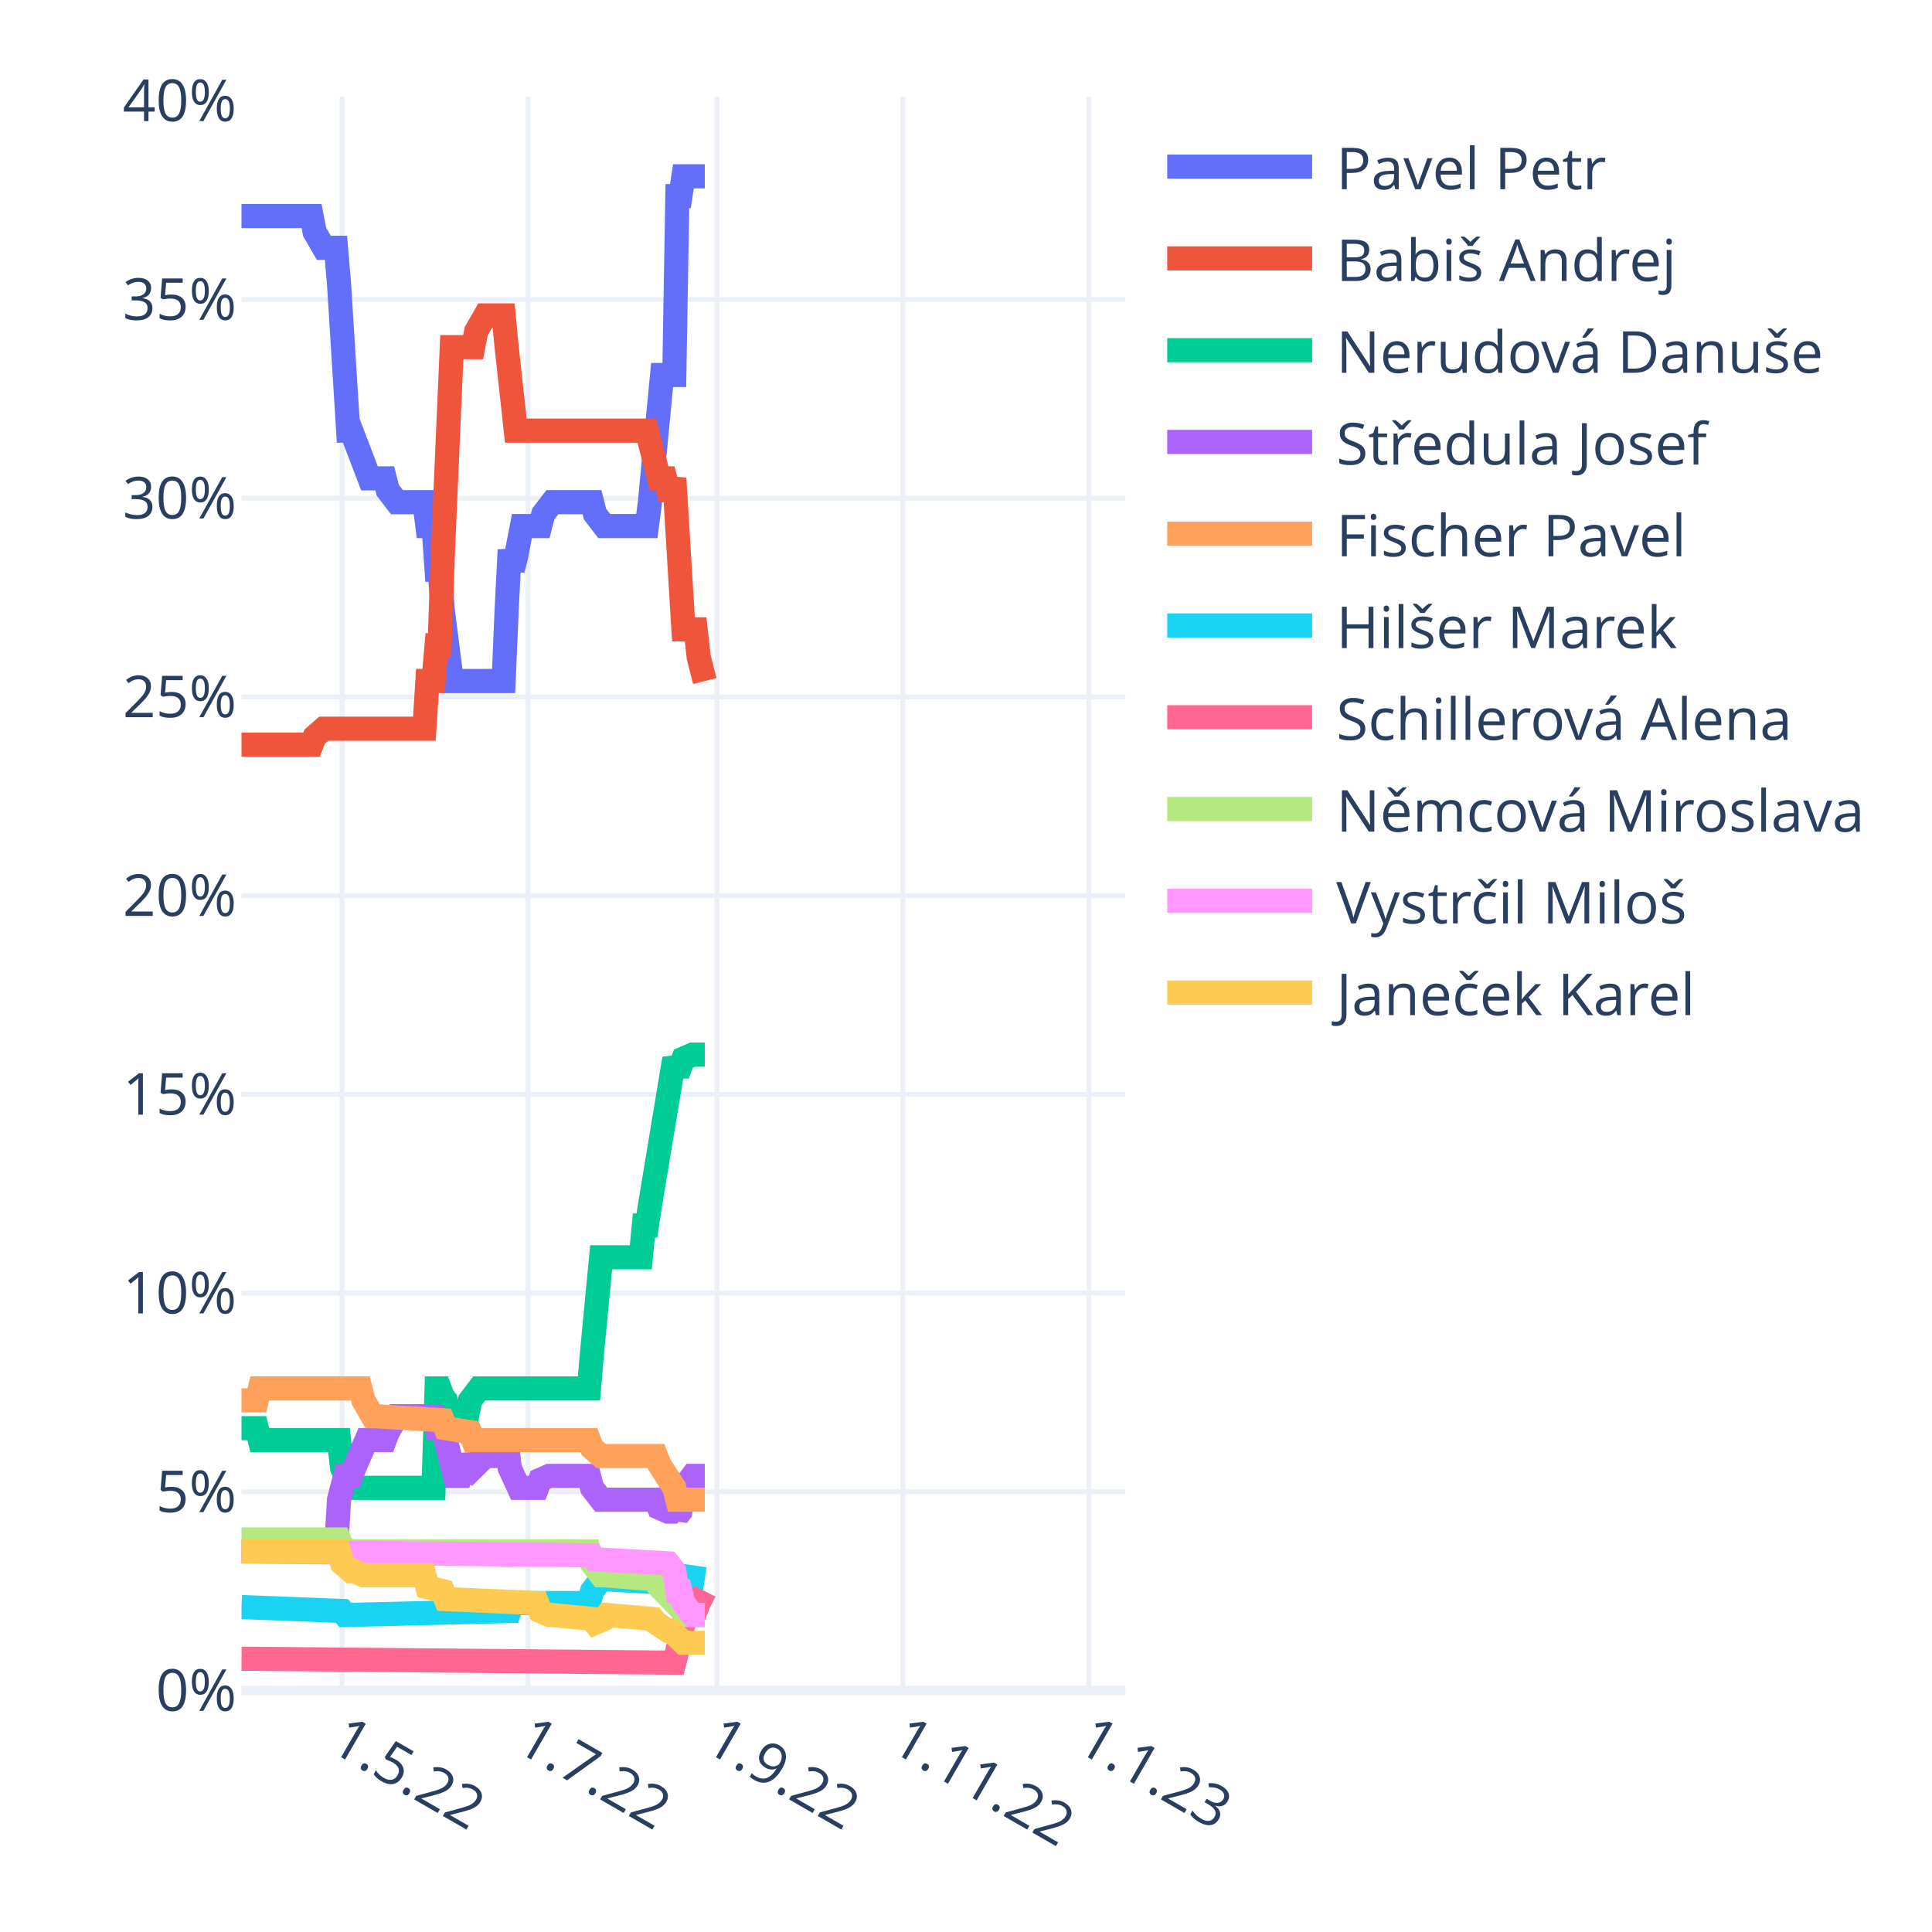
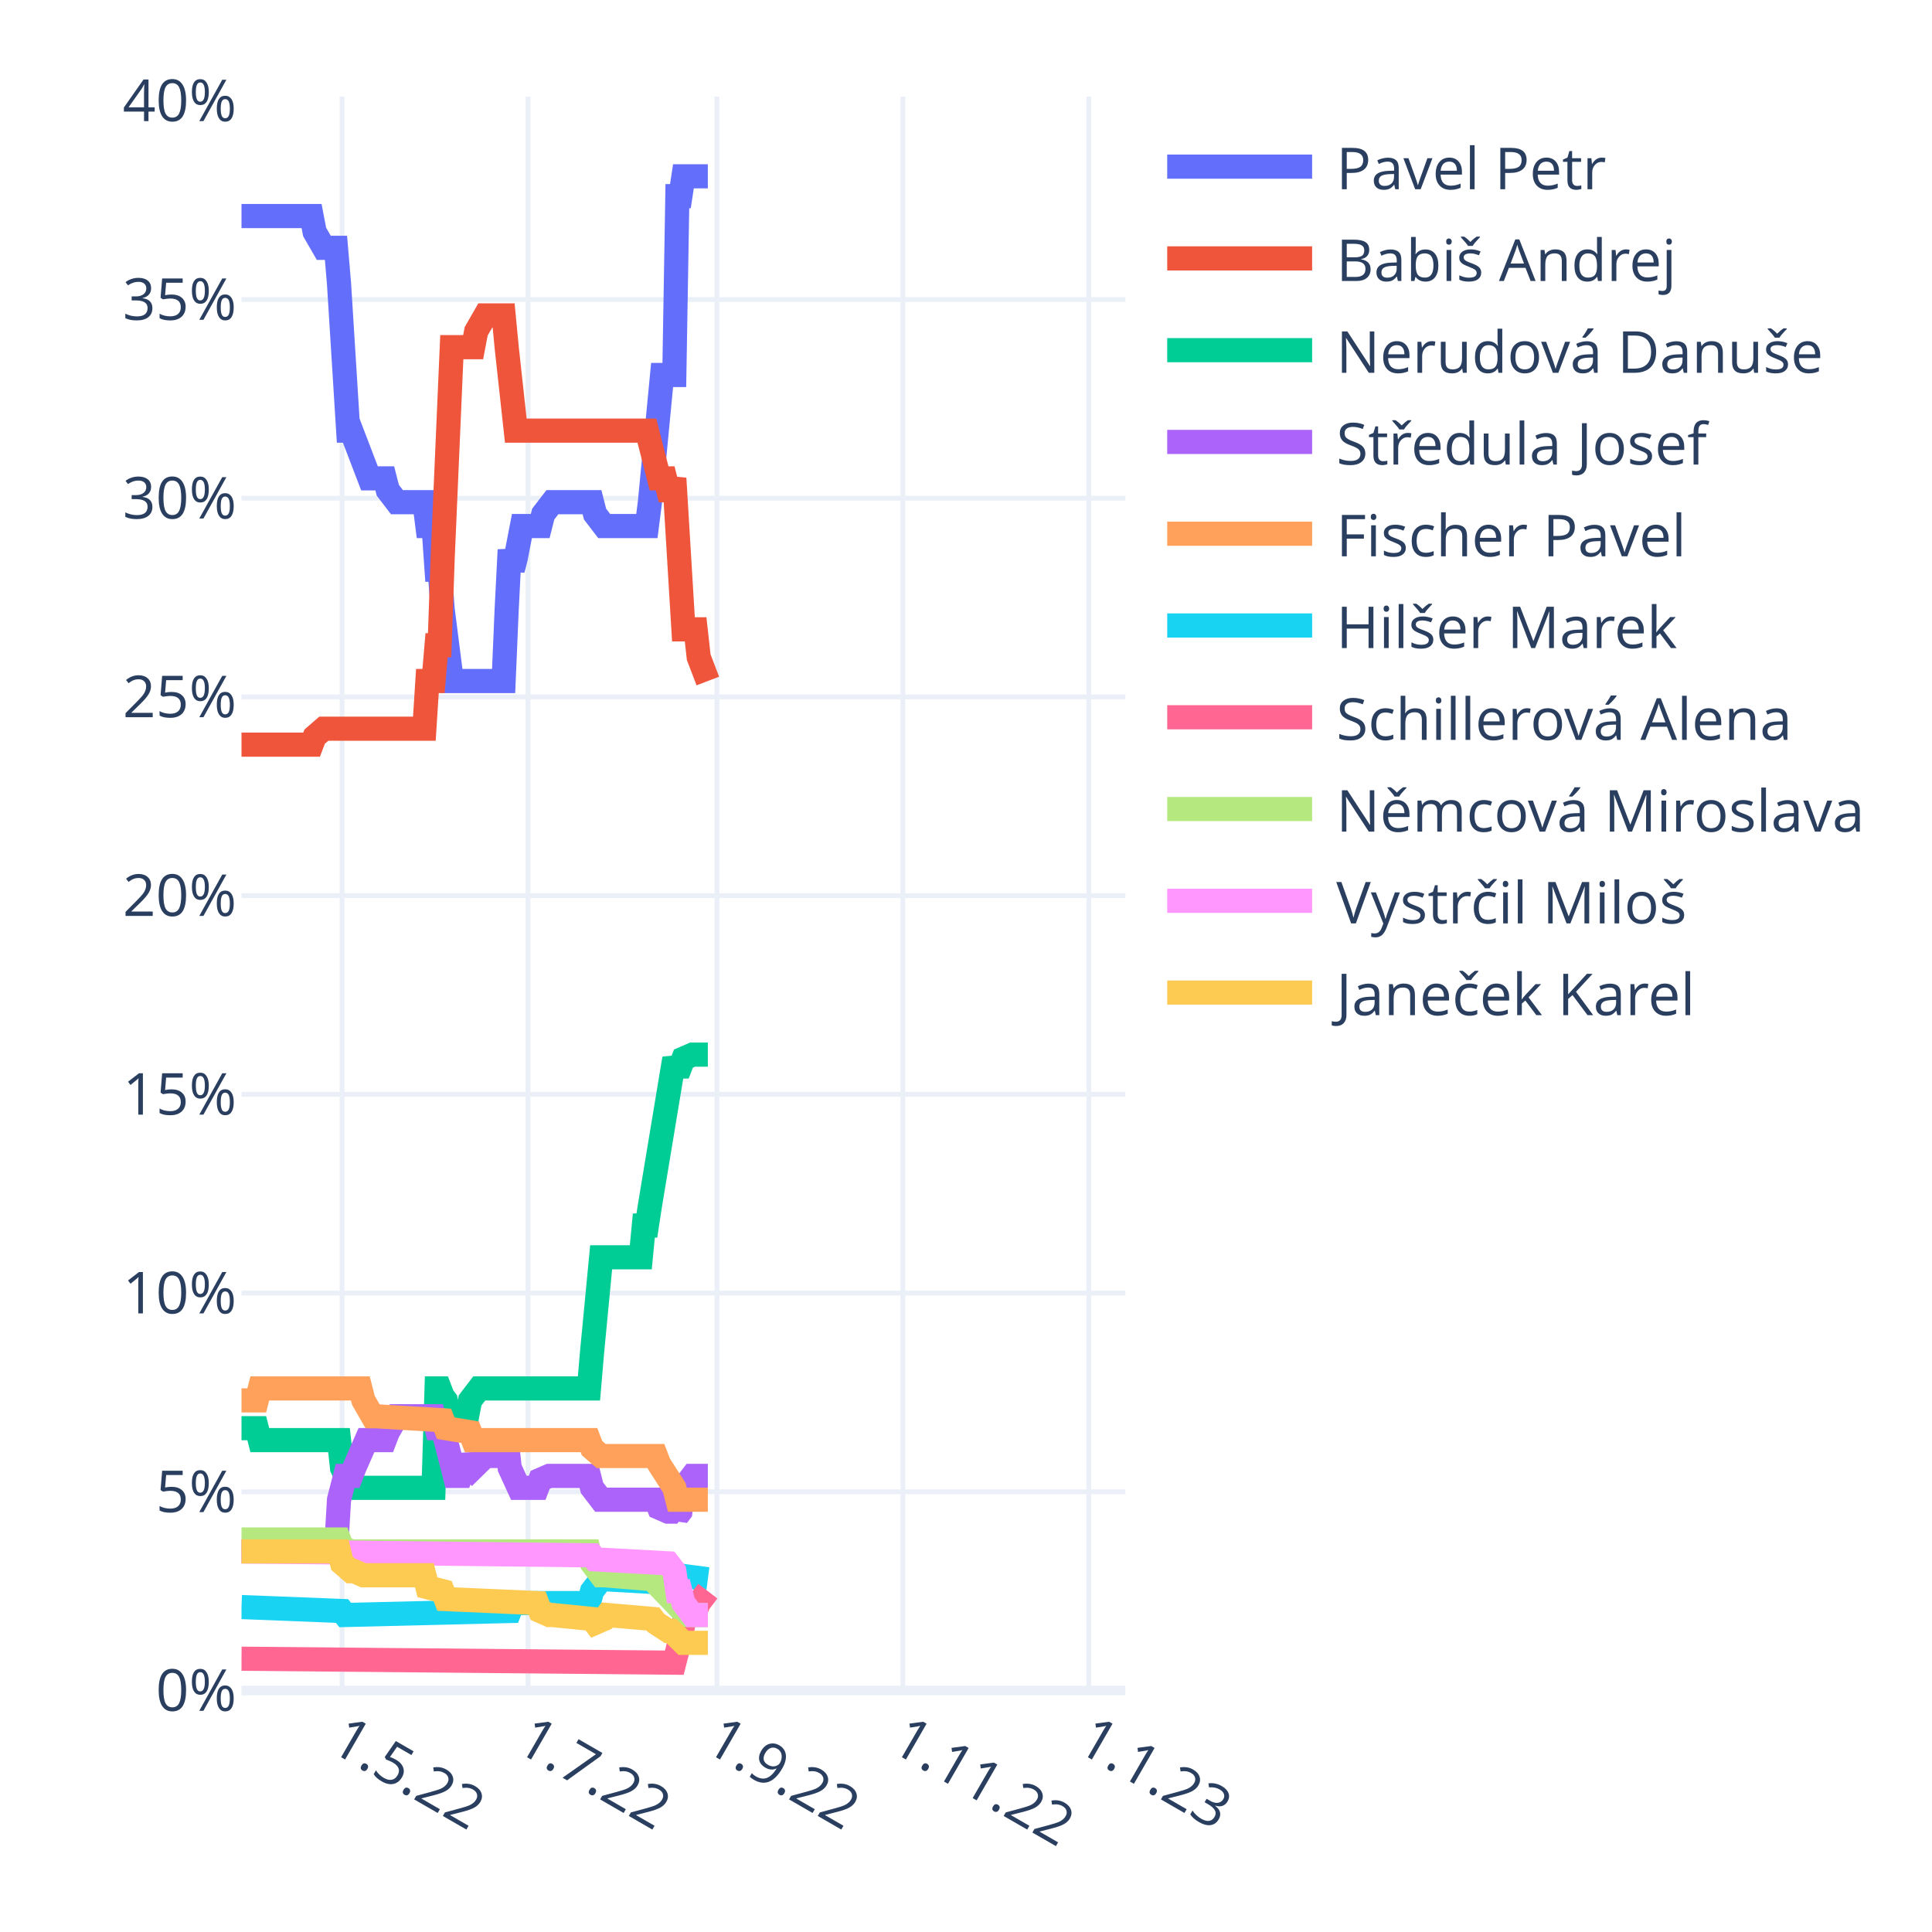
<svg xmlns="http://www.w3.org/2000/svg" class="main-svg" width="400" height="400" style="" viewBox="0 0 400 400">
  <rect x="0" y="0" width="400" height="400" style="fill: rgb(255, 255, 255); fill-opacity: 1;" />
-   <defs id="defs-446806">
+   <defs id="defs-3ed7f3">
    <g class="clips">
-       <clipPath id="clip446806xyplot" class="plotclip">
+       <clipPath id="clip3ed7f3xyplot" class="plotclip">
        <rect width="183" height="330" />
      </clipPath>
-       <clipPath class="axesclip" id="clip446806x">
+       <clipPath class="axesclip" id="clip3ed7f3x">
        <rect x="50" y="0" width="183" height="400" />
      </clipPath>
-       <clipPath class="axesclip" id="clip446806y">
+       <clipPath class="axesclip" id="clip3ed7f3y">
        <rect x="0" y="20" width="400" height="330" />
      </clipPath>
-       <clipPath class="axesclip" id="clip446806xy">
+       <clipPath class="axesclip" id="clip3ed7f3xy">
        <rect x="50" y="20" width="183" height="330" />
      </clipPath>
    </g>
    <g class="gradients" />
    <g class="patterns" />
  </defs>
  <g class="bglayer" />
  <g class="layer-below">
    <g class="imagelayer" />
    <g class="shapelayer" />
  </g>
  <g class="cartesianlayer">
    <g class="subplot xy">
      <g class="layer-subplot">
        <g class="shapelayer" />
        <g class="imagelayer" />
      </g>
      <g class="minor-gridlayer">
        <g class="x" />
        <g class="y" />
      </g>
      <g class="gridlayer">
        <g class="x">
          <path class="xgrid crisp" transform="translate(70.82,0)" d="M0,20v330" style="stroke: rgb(235, 240, 248); stroke-opacity: 1; stroke-width: 1px;" />
          <path class="xgrid crisp" transform="translate(109.32,0)" d="M0,20v330" style="stroke: rgb(235, 240, 248); stroke-opacity: 1; stroke-width: 1px;" />
          <path class="xgrid crisp" transform="translate(148.44,0)" d="M0,20v330" style="stroke: rgb(235, 240, 248); stroke-opacity: 1; stroke-width: 1px;" />
          <path class="xgrid crisp" transform="translate(186.93,0)" d="M0,20v330" style="stroke: rgb(235, 240, 248); stroke-opacity: 1; stroke-width: 1px;" />
          <path class="xgrid crisp" transform="translate(225.43,0)" d="M0,20v330" style="stroke: rgb(235, 240, 248); stroke-opacity: 1; stroke-width: 1px;" />
        </g>
        <g class="y">
          <path class="ygrid crisp" transform="translate(0,308.86)" d="M50,0h183" style="stroke: rgb(235, 240, 248); stroke-opacity: 1; stroke-width: 1px;" />
          <path class="ygrid crisp" transform="translate(0,267.72)" d="M50,0h183" style="stroke: rgb(235, 240, 248); stroke-opacity: 1; stroke-width: 1px;" />
          <path class="ygrid crisp" transform="translate(0,226.57)" d="M50,0h183" style="stroke: rgb(235, 240, 248); stroke-opacity: 1; stroke-width: 1px;" />
          <path class="ygrid crisp" transform="translate(0,185.43)" d="M50,0h183" style="stroke: rgb(235, 240, 248); stroke-opacity: 1; stroke-width: 1px;" />
          <path class="ygrid crisp" transform="translate(0,144.29)" d="M50,0h183" style="stroke: rgb(235, 240, 248); stroke-opacity: 1; stroke-width: 1px;" />
          <path class="ygrid crisp" transform="translate(0,103.15)" d="M50,0h183" style="stroke: rgb(235, 240, 248); stroke-opacity: 1; stroke-width: 1px;" />
          <path class="ygrid crisp" transform="translate(0,62.01)" d="M50,0h183" style="stroke: rgb(235, 240, 248); stroke-opacity: 1; stroke-width: 1px;" />
        </g>
      </g>
      <g class="zerolinelayer">
        <path class="yzl zl crisp" transform="translate(0,350)" d="M50,0h183" style="stroke: rgb(235, 240, 248); stroke-opacity: 1; stroke-width: 2px;" />
      </g>
      <path class="xlines-below" />
      <path class="ylines-below" />
      <g class="overlines-below" />
      <g class="xaxislayer-below" />
      <g class="yaxislayer-below" />
      <g class="overaxes-below" />
-       <g class="plot" transform="translate(50,20)" clip-path="url(#clip446806xyplot)">
+       <g class="plot" transform="translate(50,20)" clip-path="url(#clip3ed7f3xyplot)">
        <g class="scatterlayer mlayer">
-           <g class="trace scatter trace6dd076" style="stroke-miterlimit: 2; opacity: 1;">
-             <g class="fills" />
-             <g class="errorbars" />
-             <g class="lines">
-               <path class="js-line" d="M0,24.73L14.51,24.73L15.14,28.02L17.04,31.31L17.67,31.31L19.56,31.31L20.19,38.72L22.09,69.16L22.72,69.16L26.5,79.04L27.13,79.04L29.66,79.04L30.29,81.5L32.18,83.97L32.81,83.97L37.86,83.97L38.49,88.91L39.76,88.91L40.39,97.96L41.02,97.96L41.65,106.19L43.54,121L44.17,121L54.27,121L54.9,106.19L55.53,93.85L56.16,97.96L56.79,95.49L58.06,88.91L58.69,88.91L61.84,88.91L62.47,86.44L64.37,83.97L65,83.97L72.57,83.97L73.2,86.44L75.09,88.91L75.72,88.91L83.93,88.91L84.56,83.97L87.08,57.64L87.71,57.64L89.61,57.64L90.24,20.61L90.87,20.61L91.5,16.5L95.92,16.5" style="vector-effect: non-scaling-stroke; fill: none; stroke: rgb(99, 110, 250); stroke-opacity: 1; stroke-width: 5px; opacity: 1;" />
-             </g>
-             <g class="points" />
-             <g class="text" />
-           </g>
-           <g class="trace scatter trace3123be" style="stroke-miterlimit: 2; opacity: 1;">
-             <g class="fills" />
-             <g class="errorbars" />
-             <g class="lines">
-               <path class="js-line" d="M0,134.17L14.51,134.17L15.14,132.52L17.04,130.87L17.67,130.87L37.86,130.87L38.49,121L39.76,121L40.39,113.59L41.02,113.59L41.65,95.49L43.54,51.88L44.17,51.88L47.96,51.88L48.59,48.59L50.48,45.3L51.11,45.3L54.27,45.3L54.9,51.88L56.79,69.16L57.42,69.16L83.93,69.16L84.56,71.63L86.45,79.04L87.08,79.04L87.71,79.04L88.34,81.5L88.98,81.5L89.61,79.04L91.5,110.3L92.13,110.3L94.02,110.3L94.66,116.06L95.92,121" style="vector-effect: non-scaling-stroke; fill: none; stroke: rgb(239, 85, 59); stroke-opacity: 1; stroke-width: 5px; opacity: 1;" />
-             </g>
-             <g class="points" />
-             <g class="text" />
-           </g>
-           <g class="trace scatter tracea3d46a" style="stroke-miterlimit: 2; opacity: 1;">
-             <g class="fills" />
-             <g class="errorbars" />
-             <g class="lines">
-               <path class="js-line" d="M0,275.69L3.16,275.69L3.79,278.16L20.19,278.16L20.82,283.92L22.72,288.04L23.35,288.04L39.76,288.04L40.39,267.46L41.02,267.46L41.65,269.11L42.28,269.93L42.91,273.22L43.54,275.69L44.17,273.22L44.8,273.22L46.7,273.22L47.33,269.93L49.22,267.46L49.85,267.46L71.94,267.46L72.57,260.06L74.46,240.31L75.09,240.31L82.67,240.31L83.3,233.73L83.93,233.73L84.56,229.61L89.61,199.17L90.24,200.81L90.87,200.81L91.5,199.17L93.39,198.35L94.02,198.35L95.92,198.35" style="vector-effect: non-scaling-stroke; fill: none; stroke: rgb(0, 204, 150); stroke-opacity: 1; stroke-width: 5px; opacity: 1;" />
-             </g>
-             <g class="points" />
-             <g class="text" />
-           </g>
-           <g class="trace scatter trace547286" style="stroke-miterlimit: 2; opacity: 1;">
-             <g class="fills" />
-             <g class="errorbars" />
-             <g class="lines">
-               <path class="js-line" d="M0,301.2L19.56,301.2L20.19,290.5L21.46,285.57L22.09,285.57L22.72,285.57L23.35,283.92L25.87,278.16L26.5,278.16L29.66,278.16L30.29,276.52L32.18,273.22L32.81,273.22L39.76,273.22L40.39,275.69L41.65,275.69L42.28,278.16L44.17,285.57L44.8,285.57L45.43,285.57L46.07,283.92L46.7,281.45L47.33,283.1L47.96,283.92L50.48,281.45L51.11,281.45L52.38,281.45L53.01,279.81L54.9,278.16L55.53,283.92L57.42,288.04L58.06,288.04L61.21,288.04L61.84,286.39L63.73,285.57L64.37,285.57L71.94,285.57L72.57,288.04L74.46,290.5L75.09,290.5L85.82,290.5L86.45,292.15L88.34,292.97L88.98,292.97L89.61,292.15L90.24,293.8L90.87,292.97L91.5,288.04L93.39,285.57L94.02,285.57L95.92,285.57" style="vector-effect: non-scaling-stroke; fill: none; stroke: rgb(171, 99, 250); stroke-opacity: 1; stroke-width: 5px; opacity: 1;" />
-             </g>
-             <g class="points" />
-             <g class="text" />
-           </g>
-           <g class="trace scatter trace745d34" style="stroke-miterlimit: 2; opacity: 1;">
-             <g class="fills" />
-             <g class="errorbars" />
-             <g class="lines">
-               <path class="js-line" d="M0,269.93L3.16,269.93L3.79,267.46L24.61,267.46L25.24,269.93L27.13,273.22L27.77,273.22L41.65,274.05L42.28,275.69L47.33,276.52L47.96,278.16L71.94,278.16L72.57,279.81L74.46,281.45L75.09,281.45L85.82,281.45L86.45,283.1L89.61,288.04L90.24,290.5L95.92,290.5" style="vector-effect: non-scaling-stroke; fill: none; stroke: rgb(255, 161, 90); stroke-opacity: 1; stroke-width: 5px; opacity: 1;" />
-             </g>
-             <g class="points" />
-             <g class="text" />
-           </g>
-           <g class="trace scatter tracede3cbb" style="stroke-miterlimit: 2; opacity: 1;">
-             <g class="fills" />
-             <g class="errorbars" />
-             <g class="lines">
-               <path class="js-line" d="M0,312.72L20.82,313.54L21.46,314.37L55.53,313.54L56.16,311.9L71.94,311.9L72.57,309.43L74.46,306.96L75.09,306.96L89.61,307.78L90.24,306.14L95.92,306.96" style="vector-effect: non-scaling-stroke; fill: none; stroke: rgb(25, 211, 243); stroke-opacity: 1; stroke-width: 5px; opacity: 1;" />
-             </g>
-             <g class="points" />
-             <g class="text" />
-           </g>
-           <g class="trace scatter trace97be63" style="stroke-miterlimit: 2; opacity: 1;">
-             <g class="fills" />
-             <g class="errorbars" />
-             <g class="lines">
-               <path class="js-line" d="M0,323.42L89.61,324.24L90.24,321.77L92.13,313.54L92.76,313.54L94.02,313.54L94.66,311.9L95.92,309.43" style="vector-effect: non-scaling-stroke; fill: none; stroke: rgb(255, 102, 146); stroke-opacity: 1; stroke-width: 5px; opacity: 1;" />
-             </g>
-             <g class="points" />
-             <g class="text" />
-           </g>
-           <g class="trace scatter trace6a9000" style="stroke-miterlimit: 2; opacity: 1;">
-             <g class="fills" />
-             <g class="errorbars" />
-             <g class="lines">
-               <path class="js-line" d="M0,298.73L20.19,298.73L20.82,300.38L22.72,301.2L23.35,301.2L71.94,301.2L72.57,303.67L74.46,306.14L75.09,306.14L85.19,306.96L85.82,307.78L92.13,314.37L92.76,314.37L95.92,314.37" style="vector-effect: non-scaling-stroke; fill: none; stroke: rgb(182, 232, 128); stroke-opacity: 1; stroke-width: 5px; opacity: 1;" />
-             </g>
-             <g class="points" />
-             <g class="text" />
-           </g>
-           <g class="trace scatter trace904509" style="stroke-miterlimit: 2; opacity: 1;">
-             <g class="fills" />
-             <g class="errorbars" />
-             <g class="lines">
-               <path class="js-line" d="M0,301.2L72.57,302.02L73.2,302.85L88.34,303.67L88.98,304.49L89.61,305.31L90.24,309.43L90.87,309.43L91.5,311.9L93.39,314.37L94.02,314.37L95.92,314.37" style="vector-effect: non-scaling-stroke; fill: none; stroke: rgb(255, 151, 255); stroke-opacity: 1; stroke-width: 5px; opacity: 1;" />
-             </g>
-             <g class="points" />
-             <g class="text" />
-           </g>
-           <g class="trace scatter trace0950a9" style="stroke-miterlimit: 2; opacity: 1;">
-             <g class="fills" />
-             <g class="errorbars" />
-             <g class="lines">
-               <path class="js-line" d="M0,301.2L20.19,301.2L20.82,303.67L22.72,305.31L23.35,305.31L25.24,306.14L25.87,306.14L37.86,306.14L38.49,308.61L41.65,309.43L42.28,311.07L61.21,311.9L61.84,313.54L63.73,314.37L64.37,314.37L72.57,315.19L73.2,316.01L75.09,315.19L75.72,314.37L85.19,315.19L85.82,316.01L88.34,317.66L88.98,317.66L91.5,320.13L92.13,320.13L95.92,320.13" style="vector-effect: non-scaling-stroke; fill: none; stroke: rgb(254, 203, 82); stroke-opacity: 1; stroke-width: 5px; opacity: 1;" />
+           <g class="trace scatter trace807352" style="stroke-miterlimit: 2; opacity: 1;">
+             <g class="fills" />
+             <g class="errorbars" />
+             <g class="lines">
+               <path class="js-line" d="M0,24.73L14.51,24.73L15.14,28.02L17.04,31.31L17.67,31.31L19.56,31.31L20.19,38.72L22.09,69.16L22.72,69.16L26.5,79.04L27.13,79.04L29.66,79.04L30.29,81.5L32.18,83.97L32.81,83.97L37.86,83.97L38.49,88.91L39.76,88.91L40.39,97.96L41.02,97.96L41.65,106.19L43.54,121L44.17,121L54.27,121L54.9,106.19L55.53,93.85L56.16,97.96L56.79,95.49L58.06,88.91L58.69,88.91L61.84,88.91L62.47,86.44L64.37,83.97L65,83.97L72.57,83.97L73.2,86.44L75.09,88.91L75.72,88.91L83.93,88.91L84.56,83.97L87.08,57.64L87.71,57.64L89.61,57.64L90.24,20.61L90.87,20.61L91.5,16.5L96.55,16.5" style="vector-effect: non-scaling-stroke; fill: none; stroke: rgb(99, 110, 250); stroke-opacity: 1; stroke-width: 5px; opacity: 1;" />
+             </g>
+             <g class="points" />
+             <g class="text" />
+           </g>
+           <g class="trace scatter trace5099dc" style="stroke-miterlimit: 2; opacity: 1;">
+             <g class="fills" />
+             <g class="errorbars" />
+             <g class="lines">
+               <path class="js-line" d="M0,134.17L14.51,134.17L15.14,132.52L17.04,130.87L17.67,130.87L37.86,130.87L38.49,121L39.76,121L40.39,113.59L41.02,113.59L41.65,95.49L43.54,51.88L44.17,51.88L47.96,51.88L48.59,48.59L50.48,45.3L51.11,45.3L54.27,45.3L54.9,51.88L56.79,69.16L57.42,69.16L83.93,69.16L84.56,71.63L86.45,79.04L87.08,79.04L87.71,79.04L88.34,81.5L88.98,81.5L89.61,79.04L91.5,110.3L92.13,110.3L94.02,110.3L94.66,116.06L96.55,121" style="vector-effect: non-scaling-stroke; fill: none; stroke: rgb(239, 85, 59); stroke-opacity: 1; stroke-width: 5px; opacity: 1;" />
+             </g>
+             <g class="points" />
+             <g class="text" />
+           </g>
+           <g class="trace scatter tracebe6d0a" style="stroke-miterlimit: 2; opacity: 1;">
+             <g class="fills" />
+             <g class="errorbars" />
+             <g class="lines">
+               <path class="js-line" d="M0,275.69L3.16,275.69L3.79,278.16L20.19,278.16L20.82,283.92L22.72,288.04L23.35,288.04L39.76,288.04L40.39,267.46L41.02,267.46L41.65,269.11L42.28,269.93L42.91,273.22L43.54,275.69L44.17,273.22L44.8,273.22L46.7,273.22L47.33,269.93L49.22,267.46L49.85,267.46L71.94,267.46L72.57,260.06L74.46,240.31L75.09,240.31L82.67,240.31L83.3,233.73L83.93,233.73L84.56,229.61L89.61,199.17L90.24,200.81L90.87,200.81L91.5,199.17L93.39,198.35L94.02,198.35L96.55,198.35" style="vector-effect: non-scaling-stroke; fill: none; stroke: rgb(0, 204, 150); stroke-opacity: 1; stroke-width: 5px; opacity: 1;" />
+             </g>
+             <g class="points" />
+             <g class="text" />
+           </g>
+           <g class="trace scatter trace7a8f40" style="stroke-miterlimit: 2; opacity: 1;">
+             <g class="fills" />
+             <g class="errorbars" />
+             <g class="lines">
+               <path class="js-line" d="M0,301.2L19.56,301.2L20.19,290.5L21.46,285.57L22.09,285.57L22.72,285.57L23.35,283.92L25.87,278.16L26.5,278.16L29.66,278.16L30.29,276.52L32.18,273.22L32.81,273.22L39.76,273.22L40.39,275.69L41.65,275.69L42.28,278.16L44.17,285.57L44.8,285.57L45.43,285.57L46.07,283.92L46.7,281.45L47.33,283.1L47.96,283.92L50.48,281.45L51.11,281.45L52.38,281.45L53.01,279.81L54.9,278.16L55.53,283.92L57.42,288.04L58.06,288.04L61.21,288.04L61.84,286.39L63.73,285.57L64.37,285.57L71.94,285.57L72.57,288.04L74.46,290.5L75.09,290.5L85.82,290.5L86.45,292.15L88.34,292.97L88.98,292.97L89.61,292.15L90.24,293.8L90.87,292.97L91.5,288.04L93.39,285.57L94.02,285.57L96.55,285.57" style="vector-effect: non-scaling-stroke; fill: none; stroke: rgb(171, 99, 250); stroke-opacity: 1; stroke-width: 5px; opacity: 1;" />
+             </g>
+             <g class="points" />
+             <g class="text" />
+           </g>
+           <g class="trace scatter tracea15ef8" style="stroke-miterlimit: 2; opacity: 1;">
+             <g class="fills" />
+             <g class="errorbars" />
+             <g class="lines">
+               <path class="js-line" d="M0,269.93L3.16,269.93L3.79,267.46L24.61,267.46L25.24,269.93L27.13,273.22L27.77,273.22L41.65,274.05L42.28,275.69L47.33,276.52L47.96,278.16L71.94,278.16L72.57,279.81L74.46,281.45L75.09,281.45L85.82,281.45L86.45,283.1L89.61,288.04L90.24,290.5L96.55,290.5" style="vector-effect: non-scaling-stroke; fill: none; stroke: rgb(255, 161, 90); stroke-opacity: 1; stroke-width: 5px; opacity: 1;" />
+             </g>
+             <g class="points" />
+             <g class="text" />
+           </g>
+           <g class="trace scatter trace5e807a" style="stroke-miterlimit: 2; opacity: 1;">
+             <g class="fills" />
+             <g class="errorbars" />
+             <g class="lines">
+               <path class="js-line" d="M0,312.72L20.82,313.54L21.46,314.37L55.53,313.54L56.16,311.9L71.94,311.9L72.57,309.43L74.46,306.96L75.09,306.96L89.61,307.78L90.24,306.14L96.55,306.96" style="vector-effect: non-scaling-stroke; fill: none; stroke: rgb(25, 211, 243); stroke-opacity: 1; stroke-width: 5px; opacity: 1;" />
+             </g>
+             <g class="points" />
+             <g class="text" />
+           </g>
+           <g class="trace scatter trace787473" style="stroke-miterlimit: 2; opacity: 1;">
+             <g class="fills" />
+             <g class="errorbars" />
+             <g class="lines">
+               <path class="js-line" d="M0,323.42L89.61,324.24L90.24,321.77L92.13,313.54L92.76,313.54L94.02,313.54L94.66,311.9L96.55,309.43" style="vector-effect: non-scaling-stroke; fill: none; stroke: rgb(255, 102, 146); stroke-opacity: 1; stroke-width: 5px; opacity: 1;" />
+             </g>
+             <g class="points" />
+             <g class="text" />
+           </g>
+           <g class="trace scatter traceb38f0b" style="stroke-miterlimit: 2; opacity: 1;">
+             <g class="fills" />
+             <g class="errorbars" />
+             <g class="lines">
+               <path class="js-line" d="M0,298.73L20.19,298.73L20.82,300.38L22.72,301.2L23.35,301.2L71.94,301.2L72.57,303.67L74.46,306.14L75.09,306.14L85.19,306.96L85.82,307.78L92.13,314.37L92.76,314.37L96.55,314.37" style="vector-effect: non-scaling-stroke; fill: none; stroke: rgb(182, 232, 128); stroke-opacity: 1; stroke-width: 5px; opacity: 1;" />
+             </g>
+             <g class="points" />
+             <g class="text" />
+           </g>
+           <g class="trace scatter trace9132c1" style="stroke-miterlimit: 2; opacity: 1;">
+             <g class="fills" />
+             <g class="errorbars" />
+             <g class="lines">
+               <path class="js-line" d="M0,301.2L72.57,302.02L73.2,302.85L88.34,303.67L88.98,304.49L89.61,305.31L90.24,309.43L90.87,309.43L91.5,311.9L93.39,314.37L94.02,314.37L96.55,314.37" style="vector-effect: non-scaling-stroke; fill: none; stroke: rgb(255, 151, 255); stroke-opacity: 1; stroke-width: 5px; opacity: 1;" />
+             </g>
+             <g class="points" />
+             <g class="text" />
+           </g>
+           <g class="trace scatter trace2018df" style="stroke-miterlimit: 2; opacity: 1;">
+             <g class="fills" />
+             <g class="errorbars" />
+             <g class="lines">
+               <path class="js-line" d="M0,301.2L20.19,301.2L20.82,303.67L22.72,305.31L23.35,305.31L25.24,306.14L25.87,306.14L37.86,306.14L38.49,308.61L41.65,309.43L42.28,311.07L61.21,311.9L61.84,313.54L63.73,314.37L64.37,314.37L72.57,315.19L73.2,316.01L75.09,315.19L75.72,314.37L85.19,315.19L85.82,316.01L88.34,317.66L88.98,317.66L91.5,320.13L92.13,320.13L96.55,320.13" style="vector-effect: non-scaling-stroke; fill: none; stroke: rgb(254, 203, 82); stroke-opacity: 1; stroke-width: 5px; opacity: 1;" />
            </g>
            <g class="points" />
            <g class="text" />
          </g>
        </g>
      </g>
      <g class="overplot" />
      <path class="xlines-above crisp" d="M0,0" style="fill: none;" />
      <path class="ylines-above crisp" d="M0,0" style="fill: none;" />
      <g class="overlines-above" />
      <g class="xaxislayer-above">
        <g class="xtick">
          <text text-anchor="start" x="0" y="363" transform="translate(70.82,0) rotate(30,0,357)" style="font-family: 'Open Sans', verdana, arial, sans-serif; font-size: 12px; fill: rgb(42, 63, 95); fill-opacity: 1; white-space: pre; opacity: 1;">1.5.22</text>
        </g>
        <g class="xtick">
          <text text-anchor="start" x="0" y="363" style="font-family: 'Open Sans', verdana, arial, sans-serif; font-size: 12px; fill: rgb(42, 63, 95); fill-opacity: 1; white-space: pre; opacity: 1;" transform="translate(109.32,0) rotate(30,0,357)">1.7.22</text>
        </g>
        <g class="xtick">
          <text text-anchor="start" x="0" y="363" style="font-family: 'Open Sans', verdana, arial, sans-serif; font-size: 12px; fill: rgb(42, 63, 95); fill-opacity: 1; white-space: pre; opacity: 1;" transform="translate(148.44,0) rotate(30,0,357)">1.9.22</text>
        </g>
        <g class="xtick">
          <text text-anchor="start" x="0" y="363" style="font-family: 'Open Sans', verdana, arial, sans-serif; font-size: 12px; fill: rgb(42, 63, 95); fill-opacity: 1; white-space: pre; opacity: 1;" transform="translate(186.93,0) rotate(30,0,357)">1.11.22</text>
        </g>
        <g class="xtick">
          <text text-anchor="start" x="0" y="363" style="font-family: 'Open Sans', verdana, arial, sans-serif; font-size: 12px; fill: rgb(42, 63, 95); fill-opacity: 1; white-space: pre; opacity: 1;" transform="translate(225.43,0) rotate(30,0,357)">1.1.23</text>
        </g>
      </g>
      <g class="yaxislayer-above">
        <g class="ytick">
          <text text-anchor="end" x="49" y="4.2" transform="translate(0,350)" style="font-family: 'Open Sans', verdana, arial, sans-serif; font-size: 12px; fill: rgb(42, 63, 95); fill-opacity: 1; white-space: pre; opacity: 1;">0%</text>
        </g>
        <g class="ytick">
          <text text-anchor="end" x="49" y="4.2" style="font-family: 'Open Sans', verdana, arial, sans-serif; font-size: 12px; fill: rgb(42, 63, 95); fill-opacity: 1; white-space: pre; opacity: 1;" transform="translate(0,308.86)">5%</text>
        </g>
        <g class="ytick">
          <text text-anchor="end" x="49" y="4.2" style="font-family: 'Open Sans', verdana, arial, sans-serif; font-size: 12px; fill: rgb(42, 63, 95); fill-opacity: 1; white-space: pre; opacity: 1;" transform="translate(0,267.72)">10%</text>
        </g>
        <g class="ytick">
          <text text-anchor="end" x="49" y="4.2" style="font-family: 'Open Sans', verdana, arial, sans-serif; font-size: 12px; fill: rgb(42, 63, 95); fill-opacity: 1; white-space: pre; opacity: 1;" transform="translate(0,226.57)">15%</text>
        </g>
        <g class="ytick">
          <text text-anchor="end" x="49" y="4.2" style="font-family: 'Open Sans', verdana, arial, sans-serif; font-size: 12px; fill: rgb(42, 63, 95); fill-opacity: 1; white-space: pre; opacity: 1;" transform="translate(0,185.43)">20%</text>
        </g>
        <g class="ytick">
          <text text-anchor="end" x="49" y="4.2" style="font-family: 'Open Sans', verdana, arial, sans-serif; font-size: 12px; fill: rgb(42, 63, 95); fill-opacity: 1; white-space: pre; opacity: 1;" transform="translate(0,144.29)">25%</text>
        </g>
        <g class="ytick">
          <text text-anchor="end" x="49" y="4.2" style="font-family: 'Open Sans', verdana, arial, sans-serif; font-size: 12px; fill: rgb(42, 63, 95); fill-opacity: 1; white-space: pre; opacity: 1;" transform="translate(0,103.15)">30%</text>
        </g>
        <g class="ytick">
          <text text-anchor="end" x="49" y="4.2" style="font-family: 'Open Sans', verdana, arial, sans-serif; font-size: 12px; fill: rgb(42, 63, 95); fill-opacity: 1; white-space: pre; opacity: 1;" transform="translate(0,62.01)">35%</text>
        </g>
        <g class="ytick">
          <text text-anchor="end" x="49" y="4.2" style="font-family: 'Open Sans', verdana, arial, sans-serif; font-size: 12px; fill: rgb(42, 63, 95); fill-opacity: 1; white-space: pre; opacity: 1;" transform="translate(0,20.87)">40%</text>
        </g>
      </g>
      <g class="overaxes-above" />
    </g>
  </g>
  <g class="polarlayer" />
  <g class="smithlayer" />
  <g class="ternarylayer" />
  <g class="geolayer" />
  <g class="funnelarealayer" />
  <g class="pielayer" />
  <g class="iciclelayer" />
  <g class="treemaplayer" />
  <g class="sunburstlayer" />
  <g class="glimages" />
-   <defs id="topdefs-446806">
+   <defs id="topdefs-3ed7f3">
    <g class="clips" />
-     <clipPath id="legend446806">
+     <clipPath id="legend3ed7f3">
      <rect width="151" height="200" x="0" y="0" />
    </clipPath>
  </defs>
  <g class="layer-above">
    <g class="imagelayer" />
    <g class="shapelayer" />
  </g>
  <g class="infolayer">
    <g class="legend" pointer-events="all" transform="translate(236.66,20)">
      <rect class="bg" shape-rendering="crispEdges" width="151" height="200" x="0" y="0" style="stroke: rgb(68, 68, 68); stroke-opacity: 1; fill: rgb(255, 255, 255); fill-opacity: 1; stroke-width: 0px;" />
-       <g class="scrollbox" transform="" clip-path="url(#legend446806)">
+       <g class="scrollbox" transform="" clip-path="url(#legend3ed7f3)">
        <g class="groups">
          <g class="traces" transform="translate(0,14.5)" style="opacity: 1;">
            <text class="legendtext" text-anchor="start" x="40" y="4.68" style="font-family: 'Open Sans', verdana, arial, sans-serif; font-size: 12px; fill: rgb(42, 63, 95); fill-opacity: 1; white-space: pre;">Pavel Petr</text>
            <g class="layers" style="opacity: 1;">
              <g class="legendfill" />
              <g class="legendlines">
                <path class="js-line" d="M5,0h30" style="fill: none; stroke: rgb(99, 110, 250); stroke-opacity: 1; stroke-width: 5px;" />
              </g>
              <g class="legendsymbols">
                <g class="legendpoints" />
              </g>
            </g>
            <rect class="legendtoggle" x="0" y="-9.5" width="145.703" height="19" style="fill: rgb(0, 0, 0); fill-opacity: 0;" />
          </g>
          <g class="traces" transform="translate(0,33.5)" style="opacity: 1;">
            <text class="legendtext" text-anchor="start" x="40" y="4.68" style="font-family: 'Open Sans', verdana, arial, sans-serif; font-size: 12px; fill: rgb(42, 63, 95); fill-opacity: 1; white-space: pre;">Babiš Andrej</text>
            <g class="layers" style="opacity: 1;">
              <g class="legendfill" />
              <g class="legendlines">
                <path class="js-line" d="M5,0h30" style="fill: none; stroke: rgb(239, 85, 59); stroke-opacity: 1; stroke-width: 5px;" />
              </g>
              <g class="legendsymbols">
                <g class="legendpoints" />
              </g>
            </g>
            <rect class="legendtoggle" x="0" y="-9.5" width="145.703" height="19" style="fill: rgb(0, 0, 0); fill-opacity: 0;" />
          </g>
          <g class="traces" transform="translate(0,52.5)" style="opacity: 1;">
            <text class="legendtext" text-anchor="start" x="40" y="4.68" style="font-family: 'Open Sans', verdana, arial, sans-serif; font-size: 12px; fill: rgb(42, 63, 95); fill-opacity: 1; white-space: pre;">Nerudová Danuše</text>
            <g class="layers" style="opacity: 1;">
              <g class="legendfill" />
              <g class="legendlines">
                <path class="js-line" d="M5,0h30" style="fill: none; stroke: rgb(0, 204, 150); stroke-opacity: 1; stroke-width: 5px;" />
              </g>
              <g class="legendsymbols">
                <g class="legendpoints" />
              </g>
            </g>
            <rect class="legendtoggle" x="0" y="-9.5" width="145.703" height="19" style="fill: rgb(0, 0, 0); fill-opacity: 0;" />
          </g>
          <g class="traces" transform="translate(0,71.5)" style="opacity: 1;">
            <text class="legendtext" text-anchor="start" x="40" y="4.68" style="font-family: 'Open Sans', verdana, arial, sans-serif; font-size: 12px; fill: rgb(42, 63, 95); fill-opacity: 1; white-space: pre;">Středula Josef</text>
            <g class="layers" style="opacity: 1;">
              <g class="legendfill" />
              <g class="legendlines">
                <path class="js-line" d="M5,0h30" style="fill: none; stroke: rgb(171, 99, 250); stroke-opacity: 1; stroke-width: 5px;" />
              </g>
              <g class="legendsymbols">
                <g class="legendpoints" />
              </g>
            </g>
            <rect class="legendtoggle" x="0" y="-9.5" width="145.703" height="19" style="fill: rgb(0, 0, 0); fill-opacity: 0;" />
          </g>
          <g class="traces" transform="translate(0,90.5)" style="opacity: 1;">
            <text class="legendtext" text-anchor="start" x="40" y="4.68" style="font-family: 'Open Sans', verdana, arial, sans-serif; font-size: 12px; fill: rgb(42, 63, 95); fill-opacity: 1; white-space: pre;">Fischer Pavel</text>
            <g class="layers" style="opacity: 1;">
              <g class="legendfill" />
              <g class="legendlines">
                <path class="js-line" d="M5,0h30" style="fill: none; stroke: rgb(255, 161, 90); stroke-opacity: 1; stroke-width: 5px;" />
              </g>
              <g class="legendsymbols">
                <g class="legendpoints" />
              </g>
            </g>
            <rect class="legendtoggle" x="0" y="-9.5" width="145.703" height="19" style="fill: rgb(0, 0, 0); fill-opacity: 0;" />
          </g>
          <g class="traces" transform="translate(0,109.5)" style="opacity: 1;">
            <text class="legendtext" text-anchor="start" x="40" y="4.68" style="font-family: 'Open Sans', verdana, arial, sans-serif; font-size: 12px; fill: rgb(42, 63, 95); fill-opacity: 1; white-space: pre;">Hilšer Marek</text>
            <g class="layers" style="opacity: 1;">
              <g class="legendfill" />
              <g class="legendlines">
                <path class="js-line" d="M5,0h30" style="fill: none; stroke: rgb(25, 211, 243); stroke-opacity: 1; stroke-width: 5px;" />
              </g>
              <g class="legendsymbols">
                <g class="legendpoints" />
              </g>
            </g>
            <rect class="legendtoggle" x="0" y="-9.5" width="145.703" height="19" style="fill: rgb(0, 0, 0); fill-opacity: 0;" />
          </g>
          <g class="traces" transform="translate(0,128.5)" style="opacity: 1;">
            <text class="legendtext" text-anchor="start" x="40" y="4.68" style="font-family: 'Open Sans', verdana, arial, sans-serif; font-size: 12px; fill: rgb(42, 63, 95); fill-opacity: 1; white-space: pre;">Schillerová Alena</text>
            <g class="layers" style="opacity: 1;">
              <g class="legendfill" />
              <g class="legendlines">
                <path class="js-line" d="M5,0h30" style="fill: none; stroke: rgb(255, 102, 146); stroke-opacity: 1; stroke-width: 5px;" />
              </g>
              <g class="legendsymbols">
                <g class="legendpoints" />
              </g>
            </g>
            <rect class="legendtoggle" x="0" y="-9.5" width="145.703" height="19" style="fill: rgb(0, 0, 0); fill-opacity: 0;" />
          </g>
          <g class="traces" transform="translate(0,147.5)" style="opacity: 1;">
            <text class="legendtext" text-anchor="start" x="40" y="4.68" style="font-family: 'Open Sans', verdana, arial, sans-serif; font-size: 12px; fill: rgb(42, 63, 95); fill-opacity: 1; white-space: pre;">Němcová Miroslava</text>
            <g class="layers" style="opacity: 1;">
              <g class="legendfill" />
              <g class="legendlines">
                <path class="js-line" d="M5,0h30" style="fill: none; stroke: rgb(182, 232, 128); stroke-opacity: 1; stroke-width: 5px;" />
              </g>
              <g class="legendsymbols">
                <g class="legendpoints" />
              </g>
            </g>
            <rect class="legendtoggle" x="0" y="-9.5" width="145.703" height="19" style="fill: rgb(0, 0, 0); fill-opacity: 0;" />
          </g>
          <g class="traces" transform="translate(0,166.5)" style="opacity: 1;">
            <text class="legendtext" text-anchor="start" x="40" y="4.68" style="font-family: 'Open Sans', verdana, arial, sans-serif; font-size: 12px; fill: rgb(42, 63, 95); fill-opacity: 1; white-space: pre;">Vystrčil Miloš</text>
            <g class="layers" style="opacity: 1;">
              <g class="legendfill" />
              <g class="legendlines">
                <path class="js-line" d="M5,0h30" style="fill: none; stroke: rgb(255, 151, 255); stroke-opacity: 1; stroke-width: 5px;" />
              </g>
              <g class="legendsymbols">
                <g class="legendpoints" />
              </g>
            </g>
            <rect class="legendtoggle" x="0" y="-9.5" width="145.703" height="19" style="fill: rgb(0, 0, 0); fill-opacity: 0;" />
          </g>
          <g class="traces" transform="translate(0,185.5)" style="opacity: 1;">
            <text class="legendtext" text-anchor="start" x="40" y="4.68" style="font-family: 'Open Sans', verdana, arial, sans-serif; font-size: 12px; fill: rgb(42, 63, 95); fill-opacity: 1; white-space: pre;">Janeček Karel</text>
            <g class="layers" style="opacity: 1;">
              <g class="legendfill" />
              <g class="legendlines">
                <path class="js-line" d="M5,0h30" style="fill: none; stroke: rgb(254, 203, 82); stroke-opacity: 1; stroke-width: 5px;" />
              </g>
              <g class="legendsymbols">
                <g class="legendpoints" />
              </g>
            </g>
            <rect class="legendtoggle" x="0" y="-9.5" width="145.703" height="19" style="fill: rgb(0, 0, 0); fill-opacity: 0;" />
          </g>
        </g>
      </g>
      <rect class="scrollbar" rx="20" ry="3" width="0" height="0" x="0" y="0" style="fill: rgb(128, 139, 164); fill-opacity: 1;" />
    </g>
    <g class="g-gtitle" />
    <g class="g-xtitle" />
    <g class="g-ytitle" />
  </g>
</svg>
